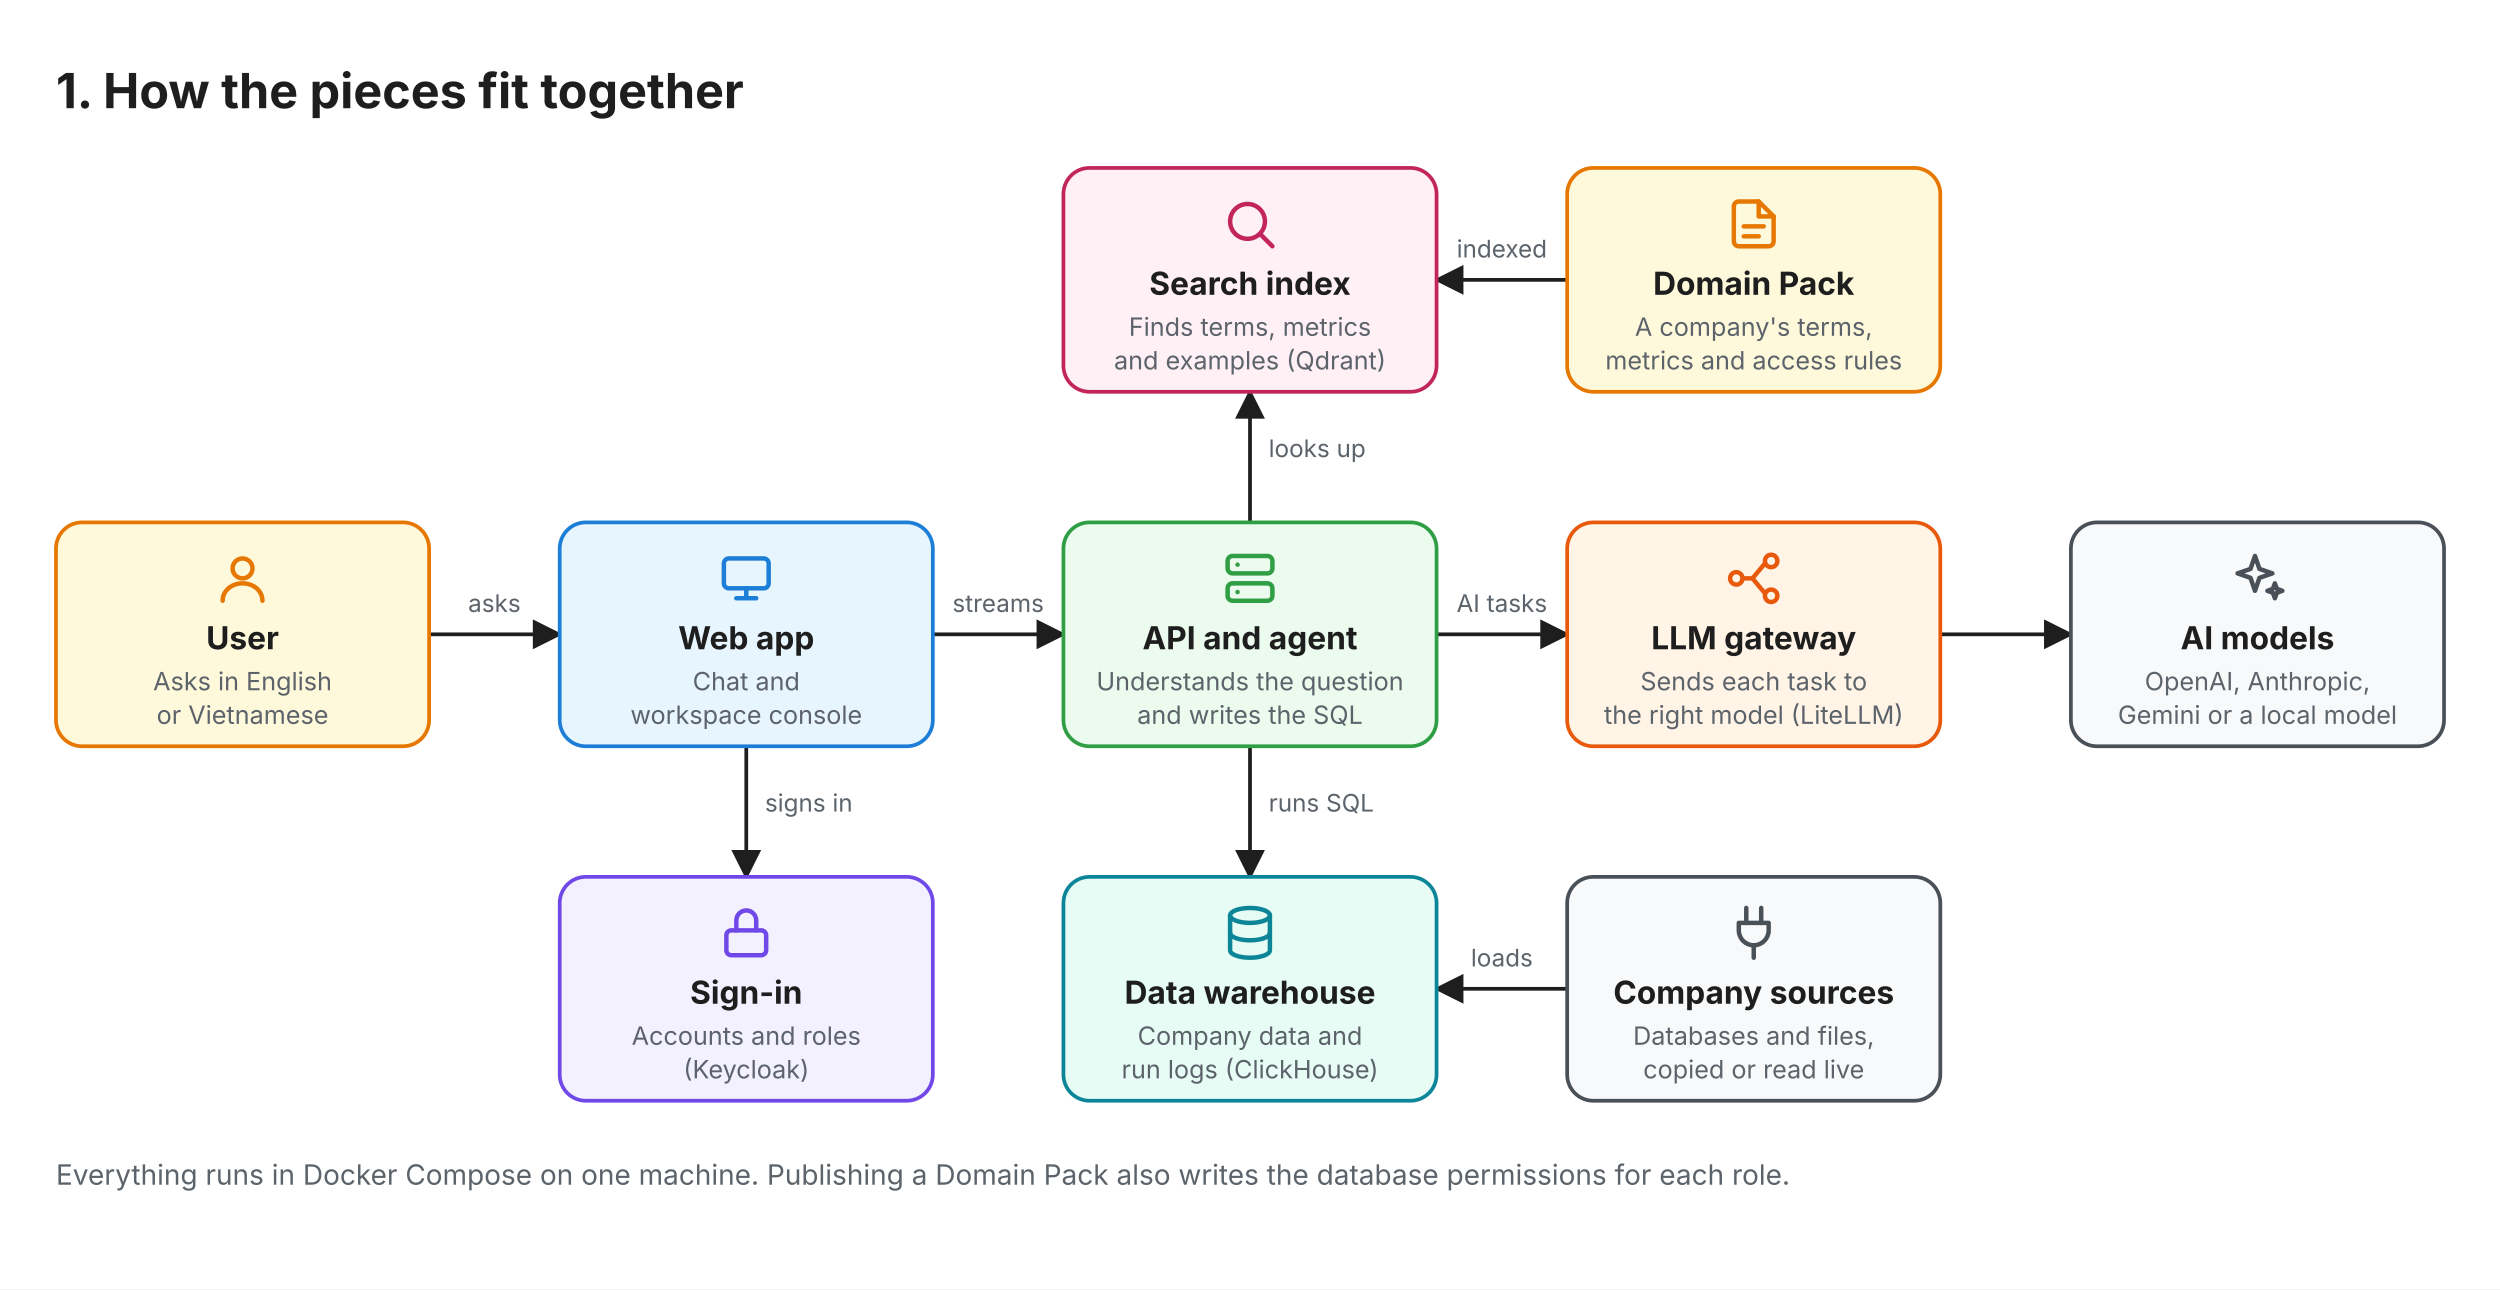
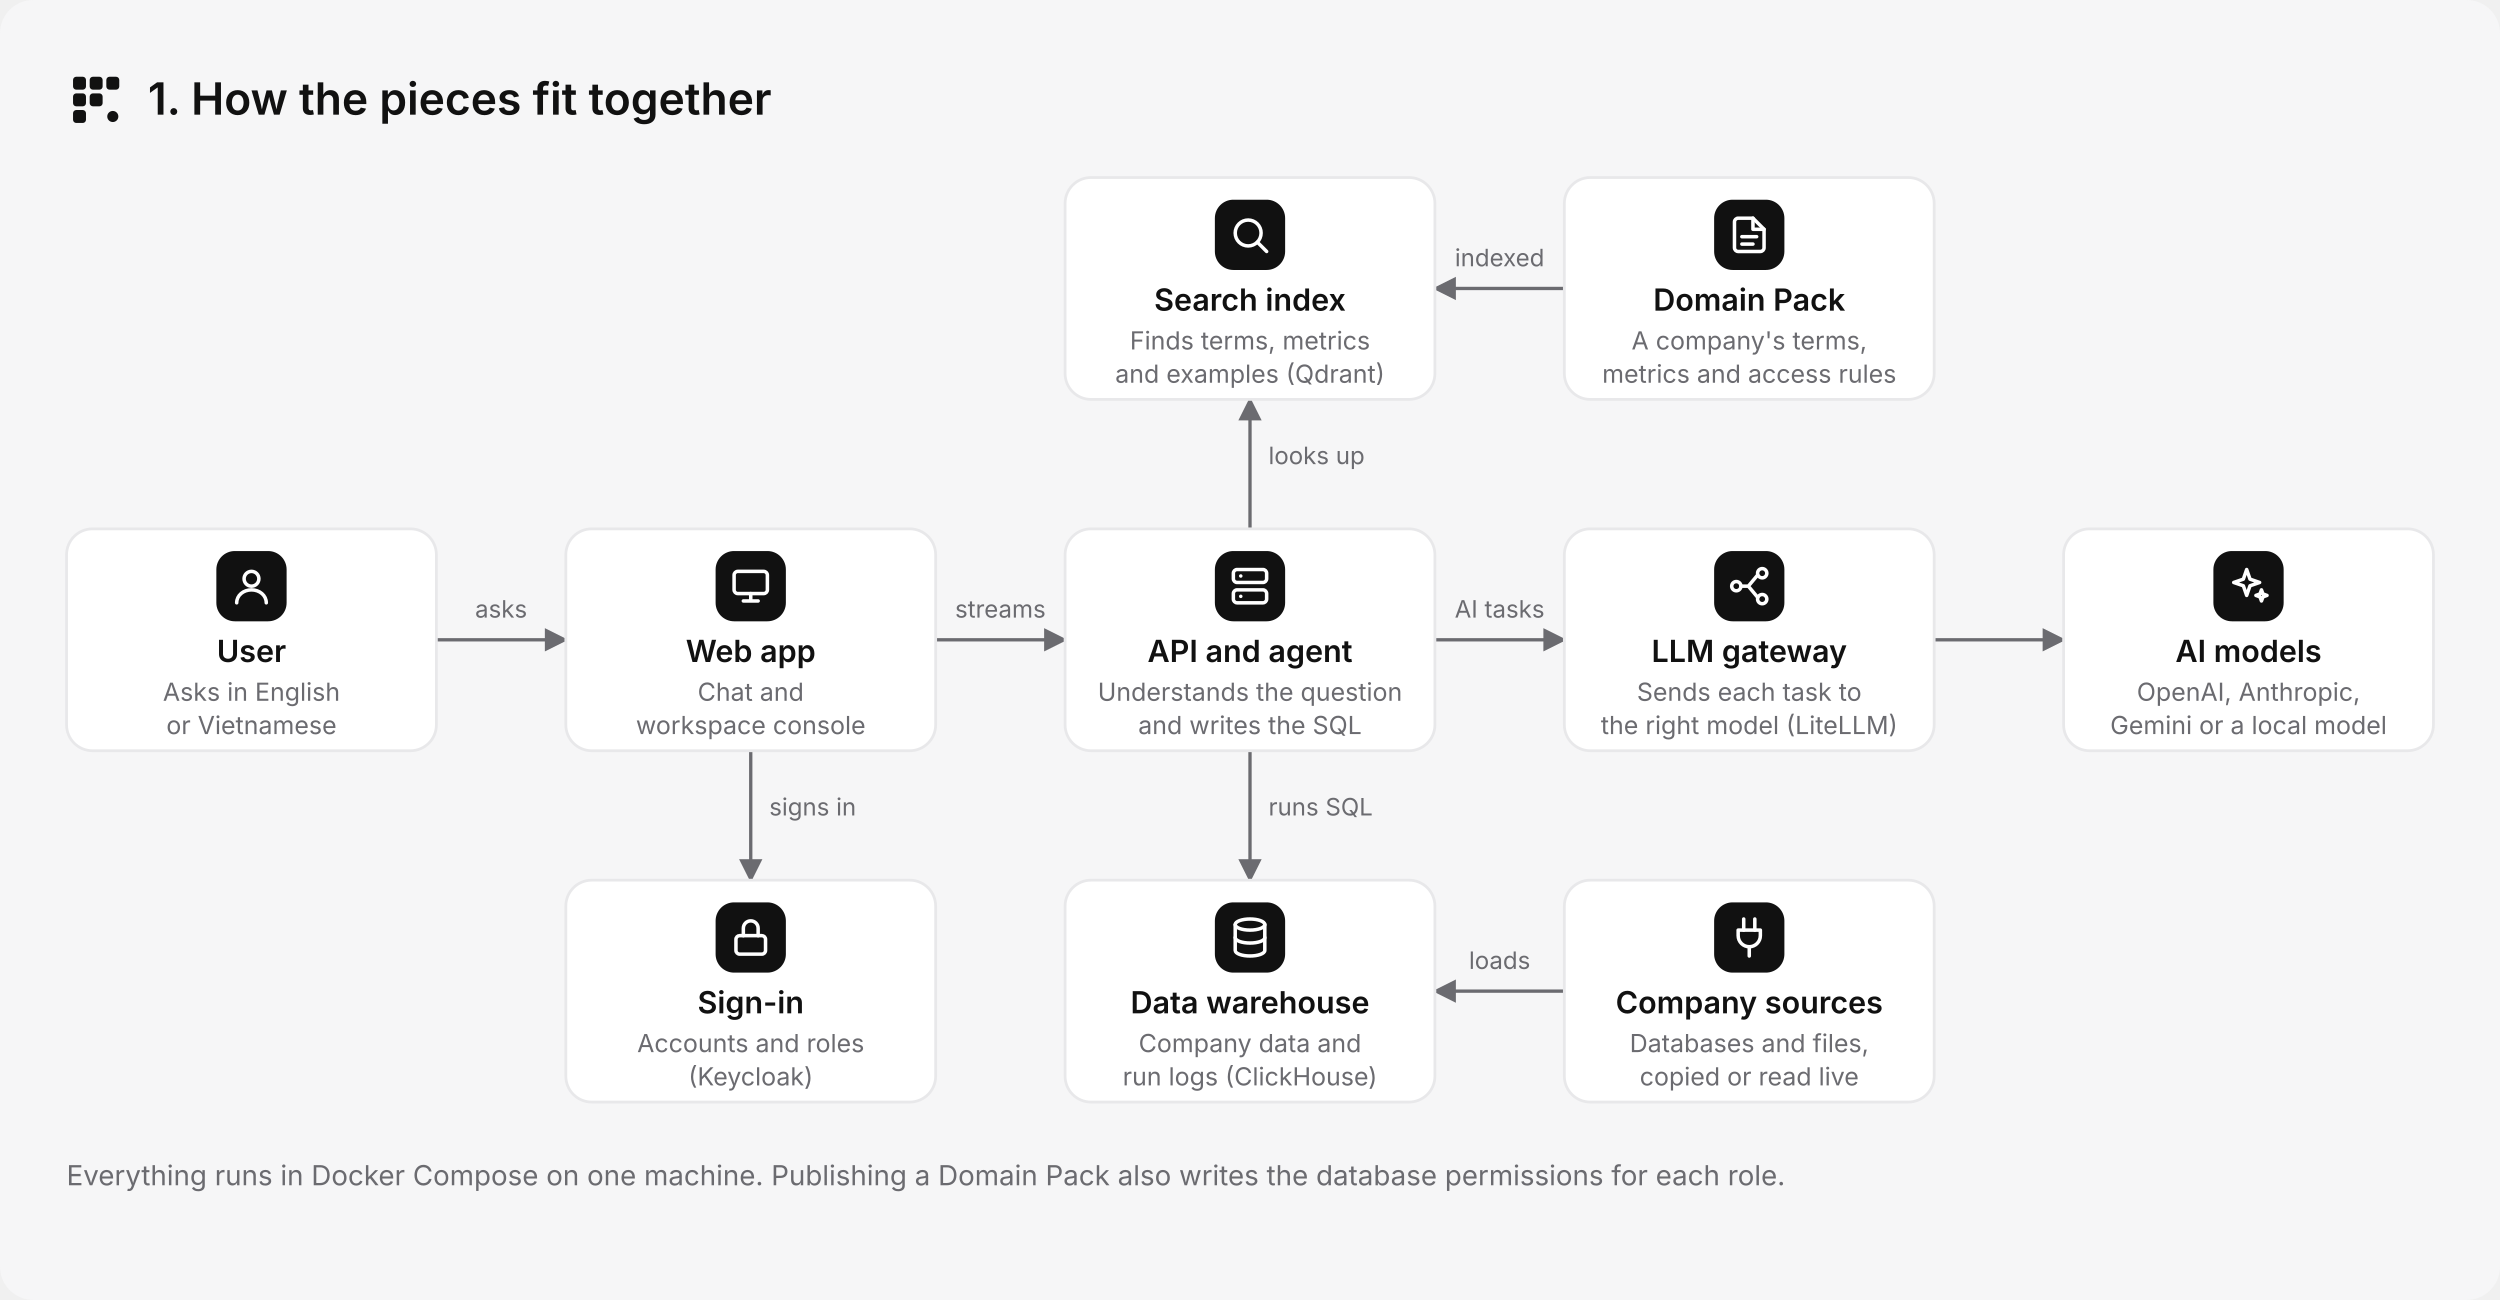
- <svg xmlns="http://www.w3.org/2000/svg" width="1340" height="691" viewBox="-30 -30 1340 691" font-family="Inter, 'Segoe UI', Helvetica, Arial, sans-serif">
-   <rect x="-30" y="-30" width="1340" height="691" fill="#ffffff" />
+ <svg xmlns="http://www.w3.org/2000/svg" width="1352" height="703" viewBox="-36 -36 1352 703" font-family="Inter, 'Segoe UI', Helvetica, Arial, sans-serif">
+   <rect x="-36" y="-36" width="1352" height="703" rx="18" fill="#F6F6F7" />
  <defs>
-     <marker id="head0" viewBox="0 0 10 10" refX="9" refY="5" markerWidth="8" markerHeight="8" orient="auto-start-reverse">
-       <path d="M0,0 L10,5 L0,10 z" fill="#1e1e1e" />
+     <marker id="head0" viewBox="0 0 10 10" refX="9" refY="5" markerWidth="7" markerHeight="7" orient="auto-start-reverse">
+       <path d="M0,0 L10,5 L0,10 z" fill="#6B6B70" />
    </marker>
  </defs>
-   <text x="0" y="28" font-size="26" font-weight="700" fill="#1e1e1e">1. How the pieces fit together</text>
-   <polyline points="200,310 270,310" fill="none" stroke="#1e1e1e" stroke-width="2" marker-end="url(#head0)" />
-   <polyline points="470,310 540,310" fill="none" stroke="#1e1e1e" stroke-width="2" marker-end="url(#head0)" />
-   <polyline points="740,310 810,310" fill="none" stroke="#1e1e1e" stroke-width="2" marker-end="url(#head0)" />
-   <polyline points="1010,310 1080,310" fill="none" stroke="#1e1e1e" stroke-width="2" marker-end="url(#head0)" />
-   <polyline points="370,370 370,440" fill="none" stroke="#1e1e1e" stroke-width="2" marker-end="url(#head0)" />
-   <polyline points="640,250 640,180" fill="none" stroke="#1e1e1e" stroke-width="2" marker-end="url(#head0)" />
-   <polyline points="640,370 640,440" fill="none" stroke="#1e1e1e" stroke-width="2" marker-end="url(#head0)" />
-   <polyline points="810,500 740,500" fill="none" stroke="#1e1e1e" stroke-width="2" marker-end="url(#head0)" />
-   <polyline points="810,120 740,120" fill="none" stroke="#1e1e1e" stroke-width="2" marker-end="url(#head0)" />
-   <rect x="540" y="60" width="200" height="120" rx="14" fill="#fff0f6" stroke="#c2255c" stroke-width="2" />
-   <svg x="624.0" y="74" width="32" height="32" viewBox="0 0 24 24" fill="none" stroke="#c2255c" stroke-width="1.8" stroke-linecap="round" stroke-linejoin="round">
+   <g transform="translate(0,2) scale(0.125)" fill="#111111">
+     <rect x="28" y="28" width="56" height="56" rx="14" />
+     <rect x="100" y="28" width="56" height="56" rx="14" />
+     <rect x="172" y="28" width="56" height="56" rx="14" />
+     <rect x="28" y="100" width="56" height="56" rx="14" />
+     <rect x="100" y="100" width="56" height="56" rx="14" />
+     <rect x="28" y="172" width="56" height="56" rx="14" />
+     <circle cx="200" cy="200" r="24" />
+   </g>
+   <text x="44" y="26" font-size="24" font-weight="600" fill="#111111">1. How the pieces fit together</text>
+   <polyline points="200,310 270,310" fill="none" stroke="#6B6B70" stroke-width="1.8" stroke-linejoin="round" marker-end="url(#head0)" />
+   <polyline points="470,310 540,310" fill="none" stroke="#6B6B70" stroke-width="1.8" stroke-linejoin="round" marker-end="url(#head0)" />
+   <polyline points="740,310 810,310" fill="none" stroke="#6B6B70" stroke-width="1.8" stroke-linejoin="round" marker-end="url(#head0)" />
+   <polyline points="1010,310 1080,310" fill="none" stroke="#6B6B70" stroke-width="1.8" stroke-linejoin="round" marker-end="url(#head0)" />
+   <polyline points="370,370 370,440" fill="none" stroke="#6B6B70" stroke-width="1.8" stroke-linejoin="round" marker-end="url(#head0)" />
+   <polyline points="640,250 640,180" fill="none" stroke="#6B6B70" stroke-width="1.8" stroke-linejoin="round" marker-end="url(#head0)" />
+   <polyline points="640,370 640,440" fill="none" stroke="#6B6B70" stroke-width="1.8" stroke-linejoin="round" marker-end="url(#head0)" />
+   <polyline points="810,500 740,500" fill="none" stroke="#6B6B70" stroke-width="1.8" stroke-linejoin="round" marker-end="url(#head0)" />
+   <polyline points="810,120 740,120" fill="none" stroke="#6B6B70" stroke-width="1.8" stroke-linejoin="round" marker-end="url(#head0)" />
+   <rect x="540" y="60" width="200" height="120" rx="14" fill="#FFFFFF" stroke="#E8E8EA" stroke-width="1.5" />
+   <rect x="621.0" y="72" width="38" height="38" rx="10" fill="#111111" />
+   <svg x="628.0" y="79" width="24" height="24" viewBox="0 0 24 24" fill="none" stroke="#FFFFFF" stroke-width="1.9" stroke-linecap="round" stroke-linejoin="round">
    <circle cx="11" cy="11" r="7" />
    <path d="M21 21l-5-5" />
  </svg>
-   <text x="640.0" y="128" font-size="17" font-weight="700" fill="#1e1e1e" text-anchor="middle">Search index</text>
-   <text x="640.0" y="150" font-size="13.5" fill="#5c636a" text-anchor="middle">Finds terms, metrics</text>
-   <text x="640.0" y="168" font-size="13.5" fill="#5c636a" text-anchor="middle">and examples (Qdrant)</text>
-   <rect x="810" y="60" width="200" height="120" rx="14" fill="#fff9db" stroke="#e67700" stroke-width="2" />
-   <svg x="894.0" y="74" width="32" height="32" viewBox="0 0 24 24" fill="none" stroke="#e67700" stroke-width="1.8" stroke-linecap="round" stroke-linejoin="round">
+   <text x="640.0" y="132" font-size="16.5" font-weight="600" fill="#111111" text-anchor="middle">Search index</text>
+   <text x="640.0" y="153" font-size="13.5" fill="#6B6B70" text-anchor="middle">Finds terms, metrics</text>
+   <text x="640.0" y="171" font-size="13.5" fill="#6B6B70" text-anchor="middle">and examples (Qdrant)</text>
+   <rect x="810" y="60" width="200" height="120" rx="14" fill="#FFFFFF" stroke="#E8E8EA" stroke-width="1.5" />
+   <rect x="891.0" y="72" width="38" height="38" rx="10" fill="#111111" />
+   <svg x="898.0" y="79" width="24" height="24" viewBox="0 0 24 24" fill="none" stroke="#FFFFFF" stroke-width="1.9" stroke-linecap="round" stroke-linejoin="round">
    <path d="M14 3H6a2 2 0 0 0-2 2v14a2 2 0 0 0 2 2h12a2 2 0 0 0 2-2V9z" />
    <path d="M14 3v6h6M8 13h8M8 17h6" />
  </svg>
-   <text x="910.0" y="128" font-size="17" font-weight="700" fill="#1e1e1e" text-anchor="middle">Domain Pack</text>
-   <text x="910.0" y="150" font-size="13.5" fill="#5c636a" text-anchor="middle">A company's terms,</text>
-   <text x="910.0" y="168" font-size="13.5" fill="#5c636a" text-anchor="middle">metrics and access rules</text>
-   <rect x="0" y="250" width="200" height="120" rx="14" fill="#fff9db" stroke="#e67700" stroke-width="2" />
-   <svg x="84.0" y="264" width="32" height="32" viewBox="0 0 24 24" fill="none" stroke="#e67700" stroke-width="1.8" stroke-linecap="round" stroke-linejoin="round">
+   <text x="910.0" y="132" font-size="16.5" font-weight="600" fill="#111111" text-anchor="middle">Domain Pack</text>
+   <text x="910.0" y="153" font-size="13.5" fill="#6B6B70" text-anchor="middle">A company's terms,</text>
+   <text x="910.0" y="171" font-size="13.5" fill="#6B6B70" text-anchor="middle">metrics and access rules</text>
+   <rect x="0" y="250" width="200" height="120" rx="14" fill="#FFFFFF" stroke="#E8E8EA" stroke-width="1.5" />
+   <rect x="81.0" y="262" width="38" height="38" rx="10" fill="#111111" />
+   <svg x="88.0" y="269" width="24" height="24" viewBox="0 0 24 24" fill="none" stroke="#FFFFFF" stroke-width="1.9" stroke-linecap="round" stroke-linejoin="round">
    <circle cx="12" cy="8" r="4" />
    <path d="M4 21c0-4 3.6-7 8-7s8 3 8 7" />
  </svg>
-   <text x="100.0" y="318" font-size="17" font-weight="700" fill="#1e1e1e" text-anchor="middle">User</text>
-   <text x="100.0" y="340" font-size="13.5" fill="#5c636a" text-anchor="middle">Asks in English</text>
-   <text x="100.0" y="358" font-size="13.5" fill="#5c636a" text-anchor="middle">or Vietnamese</text>
-   <rect x="270" y="250" width="200" height="120" rx="14" fill="#e7f5ff" stroke="#1c7ed6" stroke-width="2" />
-   <svg x="354.0" y="264" width="32" height="32" viewBox="0 0 24 24" fill="none" stroke="#1c7ed6" stroke-width="1.8" stroke-linecap="round" stroke-linejoin="round">
+   <text x="100.0" y="322" font-size="16.5" font-weight="600" fill="#111111" text-anchor="middle">User</text>
+   <text x="100.0" y="343" font-size="13.5" fill="#6B6B70" text-anchor="middle">Asks in English</text>
+   <text x="100.0" y="361" font-size="13.5" fill="#6B6B70" text-anchor="middle">or Vietnamese</text>
+   <rect x="270" y="250" width="200" height="120" rx="14" fill="#FFFFFF" stroke="#E8E8EA" stroke-width="1.5" />
+   <rect x="351.0" y="262" width="38" height="38" rx="10" fill="#111111" />
+   <svg x="358.0" y="269" width="24" height="24" viewBox="0 0 24 24" fill="none" stroke="#FFFFFF" stroke-width="1.9" stroke-linecap="round" stroke-linejoin="round">
    <rect x="3" y="4" width="18" height="12" rx="2" />
    <path d="M8 20h8M12 16v4" />
  </svg>
-   <text x="370.0" y="318" font-size="17" font-weight="700" fill="#1e1e1e" text-anchor="middle">Web app</text>
-   <text x="370.0" y="340" font-size="13.5" fill="#5c636a" text-anchor="middle">Chat and</text>
-   <text x="370.0" y="358" font-size="13.5" fill="#5c636a" text-anchor="middle">workspace console</text>
-   <rect x="540" y="250" width="200" height="120" rx="14" fill="#ebfbee" stroke="#2f9e44" stroke-width="2" />
-   <svg x="624.0" y="264" width="32" height="32" viewBox="0 0 24 24" fill="none" stroke="#2f9e44" stroke-width="1.8" stroke-linecap="round" stroke-linejoin="round">
+   <text x="370.0" y="322" font-size="16.5" font-weight="600" fill="#111111" text-anchor="middle">Web app</text>
+   <text x="370.0" y="343" font-size="13.5" fill="#6B6B70" text-anchor="middle">Chat and</text>
+   <text x="370.0" y="361" font-size="13.5" fill="#6B6B70" text-anchor="middle">workspace console</text>
+   <rect x="540" y="250" width="200" height="120" rx="14" fill="#FFFFFF" stroke="#E8E8EA" stroke-width="1.5" />
+   <rect x="621.0" y="262" width="38" height="38" rx="10" fill="#111111" />
+   <svg x="628.0" y="269" width="24" height="24" viewBox="0 0 24 24" fill="none" stroke="#FFFFFF" stroke-width="1.9" stroke-linecap="round" stroke-linejoin="round">
    <rect x="3" y="3" width="18" height="7" rx="2" />
    <rect x="3" y="14" width="18" height="7" rx="2" />
    <path d="M7 6.5h.01M7 17.5h.01" />
  </svg>
-   <text x="640.0" y="318" font-size="17" font-weight="700" fill="#1e1e1e" text-anchor="middle">API and agent</text>
-   <text x="640.0" y="340" font-size="13.5" fill="#5c636a" text-anchor="middle">Understands the question</text>
-   <text x="640.0" y="358" font-size="13.5" fill="#5c636a" text-anchor="middle">and writes the SQL</text>
-   <rect x="810" y="250" width="200" height="120" rx="14" fill="#fff4e6" stroke="#e8590c" stroke-width="2" />
-   <svg x="894.0" y="264" width="32" height="32" viewBox="0 0 24 24" fill="none" stroke="#e8590c" stroke-width="1.8" stroke-linecap="round" stroke-linejoin="round">
+   <text x="640.0" y="322" font-size="16.5" font-weight="600" fill="#111111" text-anchor="middle">API and agent</text>
+   <text x="640.0" y="343" font-size="13.5" fill="#6B6B70" text-anchor="middle">Understands the question</text>
+   <text x="640.0" y="361" font-size="13.5" fill="#6B6B70" text-anchor="middle">and writes the SQL</text>
+   <rect x="810" y="250" width="200" height="120" rx="14" fill="#FFFFFF" stroke="#E8E8EA" stroke-width="1.5" />
+   <rect x="891.0" y="262" width="38" height="38" rx="10" fill="#111111" />
+   <svg x="898.0" y="269" width="24" height="24" viewBox="0 0 24 24" fill="none" stroke="#FFFFFF" stroke-width="1.9" stroke-linecap="round" stroke-linejoin="round">
    <circle cx="5" cy="12" r="2.5" />
    <circle cx="19" cy="5" r="2.5" />
    <circle cx="19" cy="19" r="2.5" />
    <path d="M7.5 12h4l5-6M11.5 12l5 6" />
  </svg>
-   <text x="910.0" y="318" font-size="17" font-weight="700" fill="#1e1e1e" text-anchor="middle">LLM gateway</text>
-   <text x="910.0" y="340" font-size="13.5" fill="#5c636a" text-anchor="middle">Sends each task to</text>
-   <text x="910.0" y="358" font-size="13.5" fill="#5c636a" text-anchor="middle">the right model (LiteLLM)</text>
-   <rect x="1080" y="250" width="200" height="120" rx="14" fill="#f8f9fa" stroke="#495057" stroke-width="2" />
-   <svg x="1164.0" y="264" width="32" height="32" viewBox="0 0 24 24" fill="none" stroke="#495057" stroke-width="1.8" stroke-linecap="round" stroke-linejoin="round">
+   <text x="910.0" y="322" font-size="16.5" font-weight="600" fill="#111111" text-anchor="middle">LLM gateway</text>
+   <text x="910.0" y="343" font-size="13.5" fill="#6B6B70" text-anchor="middle">Sends each task to</text>
+   <text x="910.0" y="361" font-size="13.5" fill="#6B6B70" text-anchor="middle">the right model (LiteLLM)</text>
+   <rect x="1080" y="250" width="200" height="120" rx="14" fill="#FFFFFF" stroke="#E8E8EA" stroke-width="1.5" />
+   <rect x="1161.0" y="262" width="38" height="38" rx="10" fill="#111111" />
+   <svg x="1168.0" y="269" width="24" height="24" viewBox="0 0 24 24" fill="none" stroke="#FFFFFF" stroke-width="1.9" stroke-linecap="round" stroke-linejoin="round">
    <path d="M11 3l1.8 5.2L18 10l-5.2 1.8L11 17l-1.8-5.2L4 10l5.2-1.8z" />
    <path d="M19 14l.8 2.2L22 17l-2.2.8L19 20l-.8-2.2L16 17l2.2-.8z" />
  </svg>
-   <text x="1180.0" y="318" font-size="17" font-weight="700" fill="#1e1e1e" text-anchor="middle">AI models</text>
-   <text x="1180.0" y="340" font-size="13.5" fill="#5c636a" text-anchor="middle">OpenAI, Anthropic,</text>
-   <text x="1180.0" y="358" font-size="13.5" fill="#5c636a" text-anchor="middle">Gemini or a local model</text>
-   <rect x="270" y="440" width="200" height="120" rx="14" fill="#f3f0ff" stroke="#7048e8" stroke-width="2" />
-   <svg x="354.0" y="454" width="32" height="32" viewBox="0 0 24 24" fill="none" stroke="#7048e8" stroke-width="1.8" stroke-linecap="round" stroke-linejoin="round">
+   <text x="1180.0" y="322" font-size="16.5" font-weight="600" fill="#111111" text-anchor="middle">AI models</text>
+   <text x="1180.0" y="343" font-size="13.5" fill="#6B6B70" text-anchor="middle">OpenAI, Anthropic,</text>
+   <text x="1180.0" y="361" font-size="13.5" fill="#6B6B70" text-anchor="middle">Gemini or a local model</text>
+   <rect x="270" y="440" width="200" height="120" rx="14" fill="#FFFFFF" stroke="#E8E8EA" stroke-width="1.5" />
+   <rect x="351.0" y="452" width="38" height="38" rx="10" fill="#111111" />
+   <svg x="358.0" y="459" width="24" height="24" viewBox="0 0 24 24" fill="none" stroke="#FFFFFF" stroke-width="1.9" stroke-linecap="round" stroke-linejoin="round">
    <rect x="4" y="11" width="16" height="10" rx="2" />
    <path d="M8 11V7a4 4 0 0 1 8 0v4" />
  </svg>
-   <text x="370.0" y="508" font-size="17" font-weight="700" fill="#1e1e1e" text-anchor="middle">Sign-in</text>
-   <text x="370.0" y="530" font-size="13.5" fill="#5c636a" text-anchor="middle">Accounts and roles</text>
-   <text x="370.0" y="548" font-size="13.5" fill="#5c636a" text-anchor="middle">(Keycloak)</text>
-   <rect x="540" y="440" width="200" height="120" rx="14" fill="#e6fcf5" stroke="#0c8599" stroke-width="2" />
-   <svg x="624.0" y="454" width="32" height="32" viewBox="0 0 24 24" fill="none" stroke="#0c8599" stroke-width="1.8" stroke-linecap="round" stroke-linejoin="round">
+   <text x="370.0" y="512" font-size="16.5" font-weight="600" fill="#111111" text-anchor="middle">Sign-in</text>
+   <text x="370.0" y="533" font-size="13.5" fill="#6B6B70" text-anchor="middle">Accounts and roles</text>
+   <text x="370.0" y="551" font-size="13.5" fill="#6B6B70" text-anchor="middle">(Keycloak)</text>
+   <rect x="540" y="440" width="200" height="120" rx="14" fill="#FFFFFF" stroke="#E8E8EA" stroke-width="1.5" />
+   <rect x="621.0" y="452" width="38" height="38" rx="10" fill="#111111" />
+   <svg x="628.0" y="459" width="24" height="24" viewBox="0 0 24 24" fill="none" stroke="#FFFFFF" stroke-width="1.9" stroke-linecap="round" stroke-linejoin="round">
    <ellipse cx="12" cy="5" rx="8" ry="3" />
    <path d="M4 5v14c0 1.7 3.6 3 8 3s8-1.3 8-3V5" />
    <path d="M4 12c0 1.7 3.6 3 8 3s8-1.3 8-3" />
  </svg>
-   <text x="640.0" y="508" font-size="17" font-weight="700" fill="#1e1e1e" text-anchor="middle">Data warehouse</text>
-   <text x="640.0" y="530" font-size="13.5" fill="#5c636a" text-anchor="middle">Company data and</text>
-   <text x="640.0" y="548" font-size="13.5" fill="#5c636a" text-anchor="middle">run logs (ClickHouse)</text>
-   <rect x="810" y="440" width="200" height="120" rx="14" fill="#f8f9fa" stroke="#495057" stroke-width="2" />
-   <svg x="894.0" y="454" width="32" height="32" viewBox="0 0 24 24" fill="none" stroke="#495057" stroke-width="1.8" stroke-linecap="round" stroke-linejoin="round">
+   <text x="640.0" y="512" font-size="16.5" font-weight="600" fill="#111111" text-anchor="middle">Data warehouse</text>
+   <text x="640.0" y="533" font-size="13.5" fill="#6B6B70" text-anchor="middle">Company data and</text>
+   <text x="640.0" y="551" font-size="13.5" fill="#6B6B70" text-anchor="middle">run logs (ClickHouse)</text>
+   <rect x="810" y="440" width="200" height="120" rx="14" fill="#FFFFFF" stroke="#E8E8EA" stroke-width="1.5" />
+   <rect x="891.0" y="452" width="38" height="38" rx="10" fill="#111111" />
+   <svg x="898.0" y="459" width="24" height="24" viewBox="0 0 24 24" fill="none" stroke="#FFFFFF" stroke-width="1.9" stroke-linecap="round" stroke-linejoin="round">
    <path d="M9 2v6M15 2v6" />
    <path d="M6 8h12v3a6 6 0 0 1-12 0z" />
    <path d="M12 17v5" />
  </svg>
-   <text x="910.0" y="508" font-size="17" font-weight="700" fill="#1e1e1e" text-anchor="middle">Company sources</text>
-   <text x="910.0" y="530" font-size="13.5" fill="#5c636a" text-anchor="middle">Databases and files,</text>
-   <text x="910.0" y="548" font-size="13.5" fill="#5c636a" text-anchor="middle">copied or read live</text>
-   <text x="235" y="298" font-size="13" fill="#5c636a" text-anchor="middle">asks</text>
-   <text x="505" y="298" font-size="13" fill="#5c636a" text-anchor="middle">streams</text>
-   <text x="775" y="298" font-size="13" fill="#5c636a" text-anchor="middle">AI tasks</text>
-   <text x="380" y="405" font-size="13" fill="#5c636a" text-anchor="start">signs in</text>
-   <text x="650" y="215" font-size="13" fill="#5c636a" text-anchor="start">looks up</text>
-   <text x="650" y="405" font-size="13" fill="#5c636a" text-anchor="start">runs SQL</text>
-   <text x="775" y="488" font-size="13" fill="#5c636a" text-anchor="middle">loads</text>
-   <text x="775" y="108" font-size="13" fill="#5c636a" text-anchor="middle">indexed</text>
-   <text x="0" y="605" font-size="15" fill="#5c636a">Everything runs in Docker Compose on one machine. Publishing a Domain Pack also writes the database permissions for each role.</text>
+   <text x="910.0" y="512" font-size="16.5" font-weight="600" fill="#111111" text-anchor="middle">Company sources</text>
+   <text x="910.0" y="533" font-size="13.5" fill="#6B6B70" text-anchor="middle">Databases and files,</text>
+   <text x="910.0" y="551" font-size="13.5" fill="#6B6B70" text-anchor="middle">copied or read live</text>
+   <text x="235" y="298" font-size="13" fill="#6B6B70" text-anchor="middle">asks</text>
+   <text x="505" y="298" font-size="13" fill="#6B6B70" text-anchor="middle">streams</text>
+   <text x="775" y="298" font-size="13" fill="#6B6B70" text-anchor="middle">AI tasks</text>
+   <text x="380" y="405" font-size="13" fill="#6B6B70" text-anchor="start">signs in</text>
+   <text x="650" y="215" font-size="13" fill="#6B6B70" text-anchor="start">looks up</text>
+   <text x="650" y="405" font-size="13" fill="#6B6B70" text-anchor="start">runs SQL</text>
+   <text x="775" y="488" font-size="13" fill="#6B6B70" text-anchor="middle">loads</text>
+   <text x="775" y="108" font-size="13" fill="#6B6B70" text-anchor="middle">indexed</text>
+   <text x="0" y="605" font-size="15" fill="#6B6B70">Everything runs in Docker Compose on one machine. Publishing a Domain Pack also writes the database permissions for each role.</text>
</svg>
